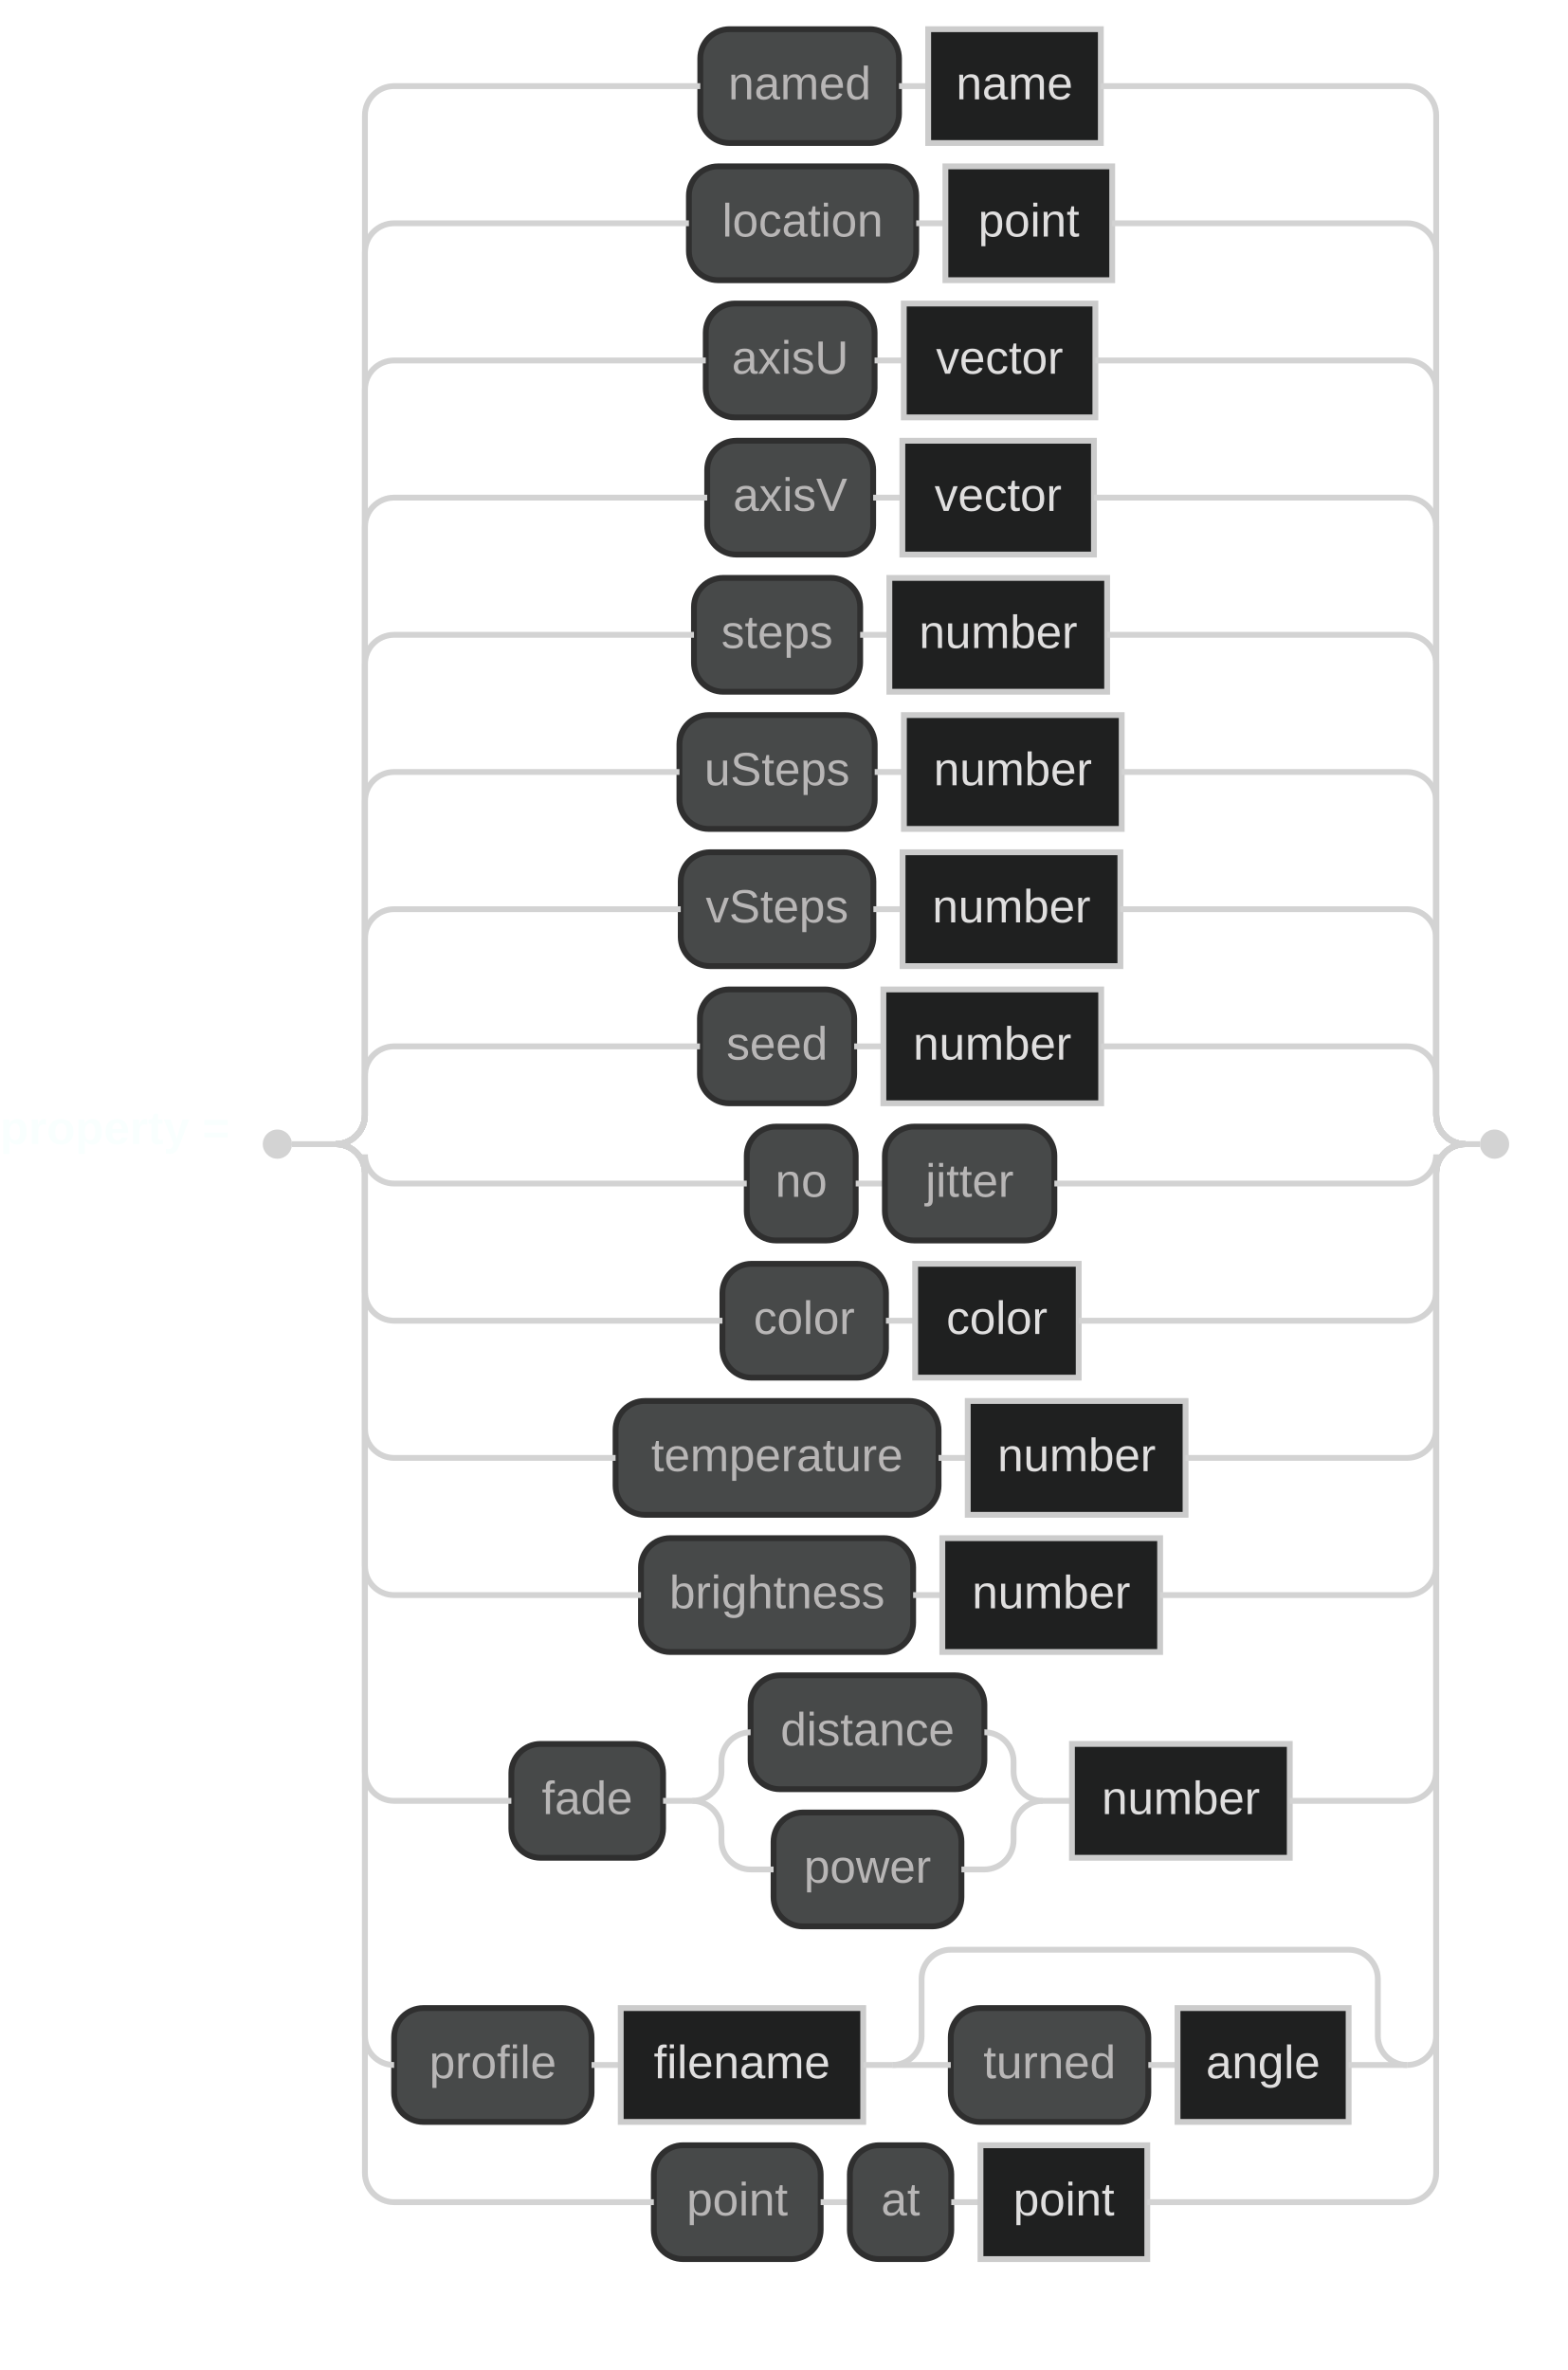
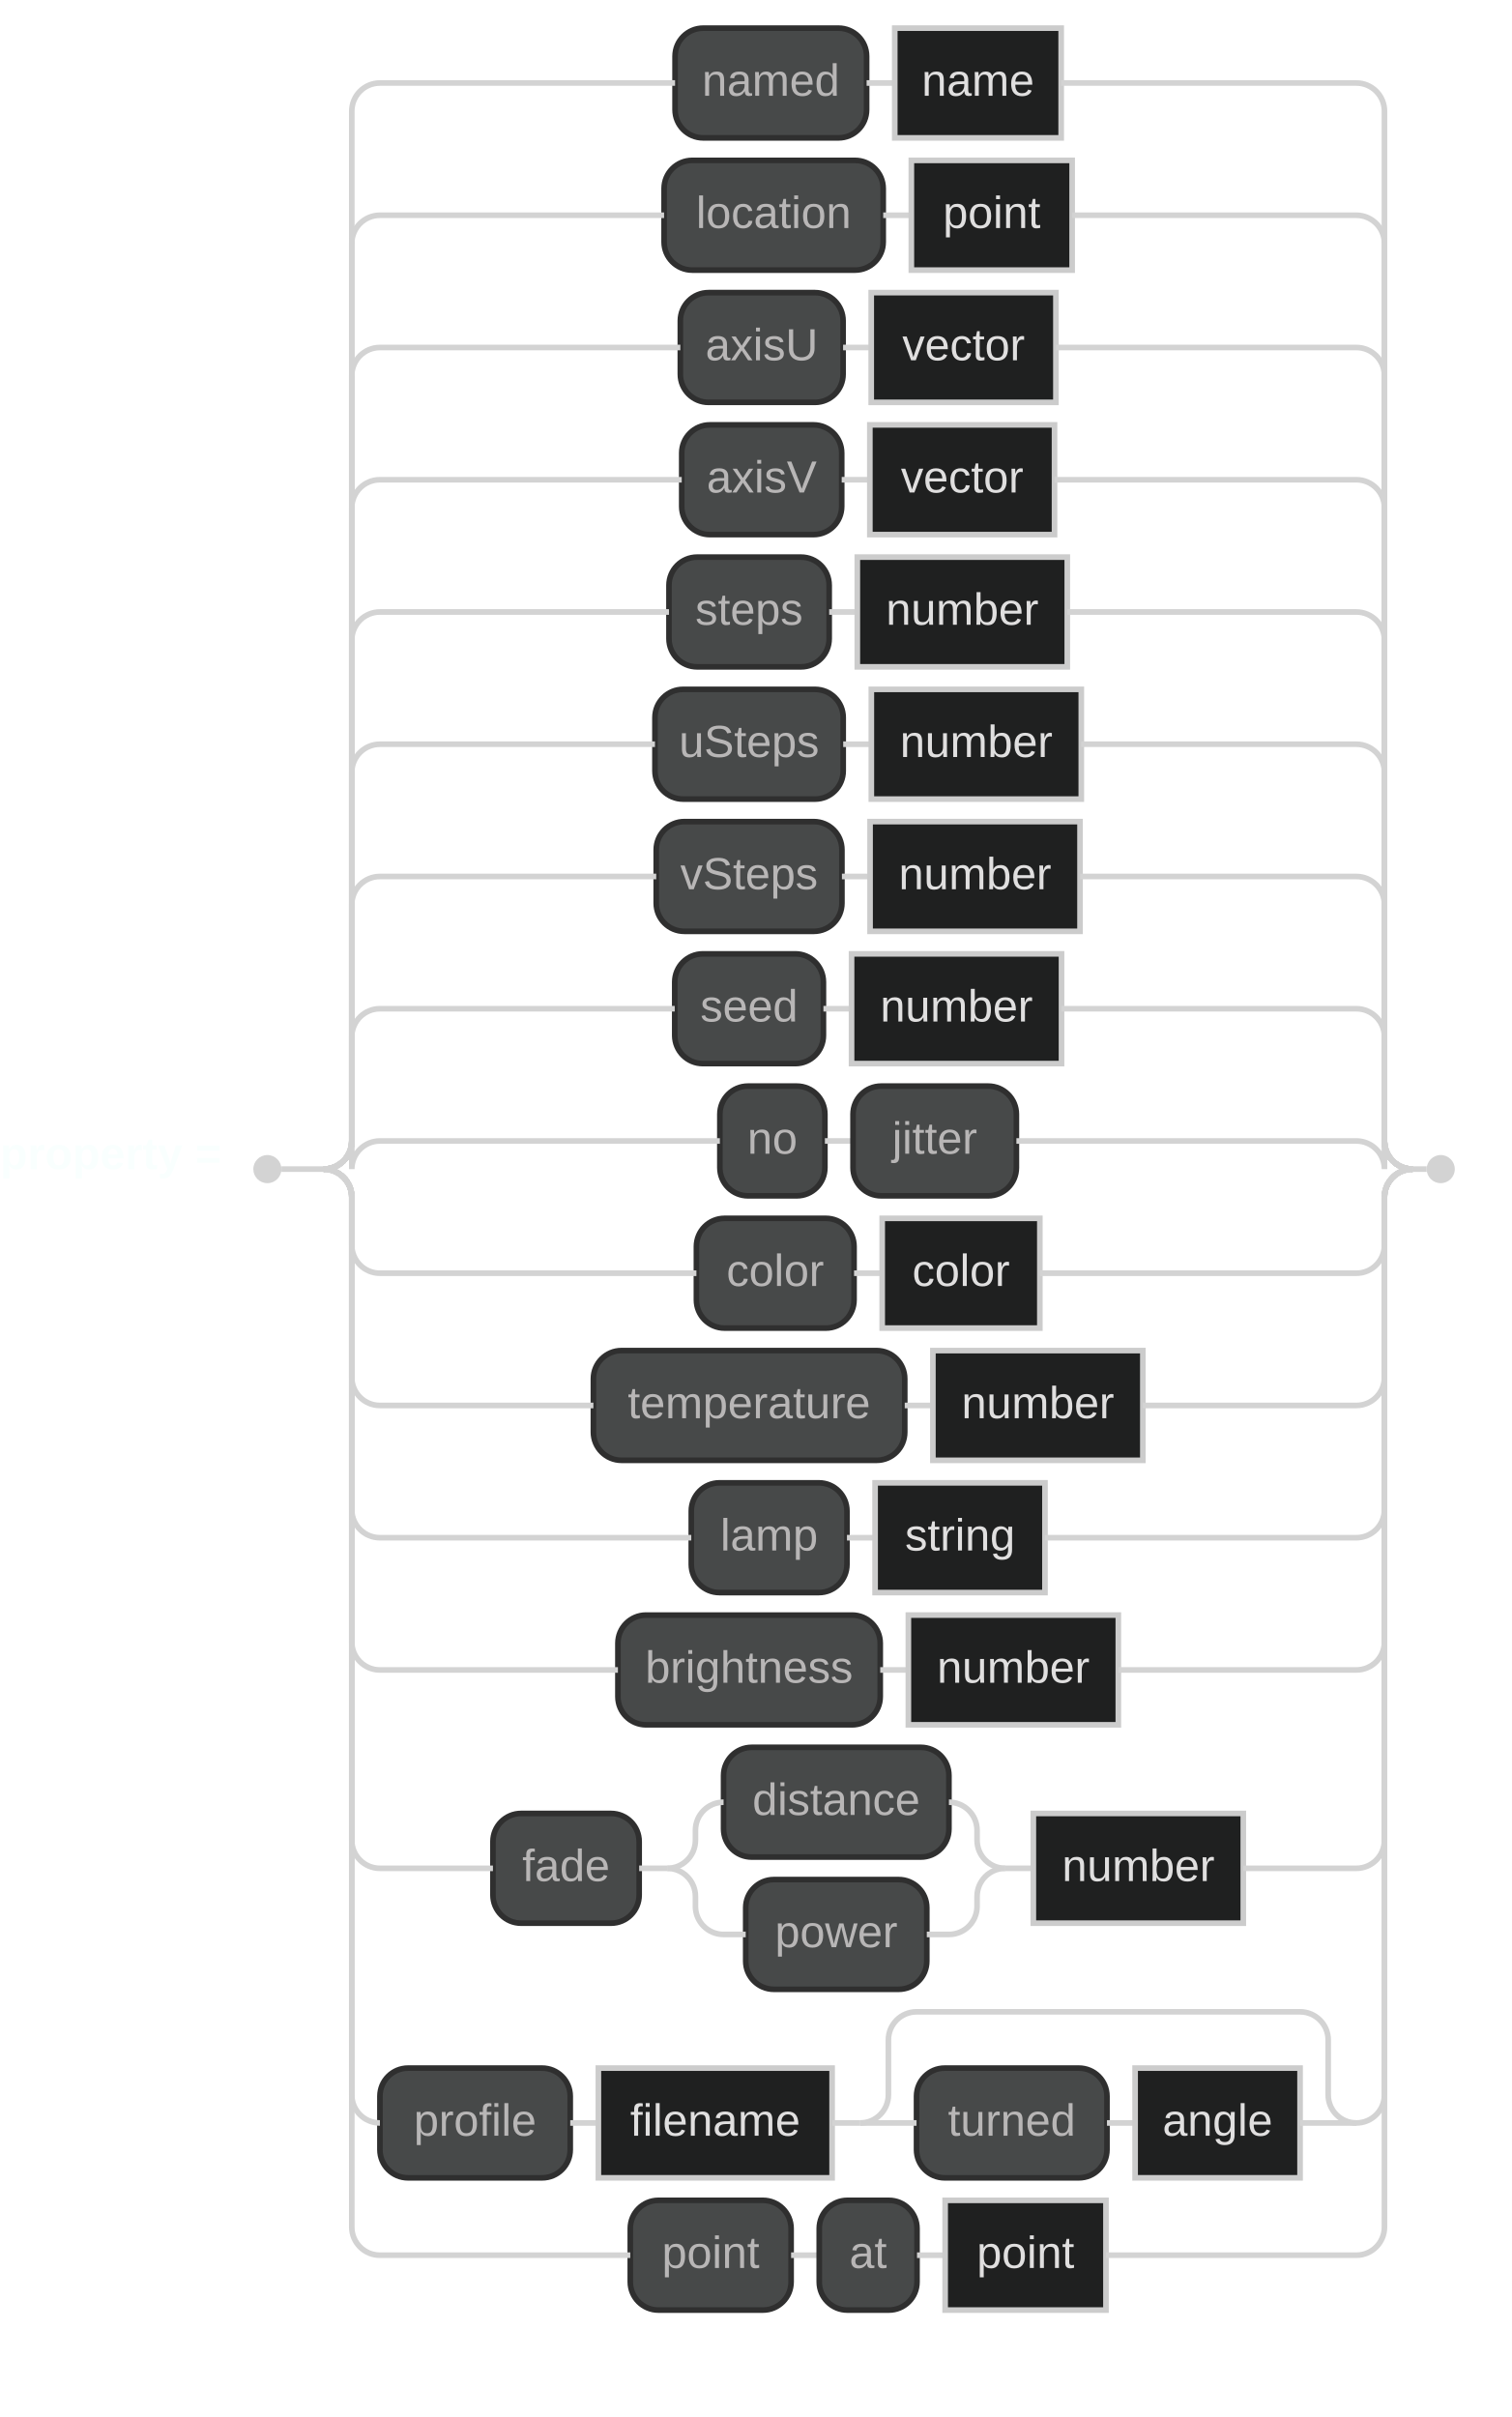
- <svg xmlns="http://www.w3.org/2000/svg" id="my-svg" width="100%" class="railroad-diagram" style="max-width: 537.062px; background-color: transparent;" viewBox="0 0 537.062 812" role="graphics-document document" aria-roledescription="railroadEbnf">
+ <svg xmlns="http://www.w3.org/2000/svg" id="my-svg" width="100%" class="railroad-diagram" style="max-width: 537.062px; background-color: transparent;" viewBox="0 0 537.062 859" role="graphics-document document" aria-roledescription="railroadEbnf">
  <style>#my-svg{font-family:"trebuchet ms",verdana,arial,sans-serif;font-size:16px;fill:#ccc;}@keyframes edge-animation-frame{from{stroke-dashoffset:0;}}@keyframes dash{to{stroke-dashoffset:0;}}#my-svg .edge-animation-slow{stroke-dasharray:9,5!important;stroke-dashoffset:900;animation:dash 50s linear infinite;stroke-linecap:round;}#my-svg .edge-animation-fast{stroke-dasharray:9,5!important;stroke-dashoffset:900;animation:dash 20s linear infinite;stroke-linecap:round;}#my-svg .error-icon{fill:#a44141;}#my-svg .error-text{fill:#ddd;stroke:#ddd;}#my-svg .edge-thickness-normal{stroke-width:1px;}#my-svg .edge-thickness-thick{stroke-width:3.5px;}#my-svg .edge-pattern-solid{stroke-dasharray:0;}#my-svg .edge-thickness-invisible{stroke-width:0;fill:none;}#my-svg .edge-pattern-dashed{stroke-dasharray:3;}#my-svg .edge-pattern-dotted{stroke-dasharray:2;}#my-svg .marker{fill:lightgrey;stroke:lightgrey;}#my-svg .marker.cross{stroke:lightgrey;}#my-svg svg{font-family:"trebuchet ms",verdana,arial,sans-serif;font-size:16px;}#my-svg p{margin:0;}#my-svg .railroad-diagram{font-family:"trebuchet ms",verdana,arial,sans-serif;font-size:16px;}#my-svg .railroad-terminal rect{fill:hsl(180, 1.587%, 28.353%);stroke:hsl(180, 0%, 18.353%);stroke-width:2px;}#my-svg .railroad-terminal text{fill:rgb(183.848, 181.552, 181.552);font-family:"trebuchet ms",verdana,arial,sans-serif;font-size:16px;text-anchor:middle;dominant-baseline:middle;}#my-svg .railroad-nonterminal rect{fill:#1f2020;stroke:#cccccc;stroke-width:2px;}#my-svg .railroad-nonterminal text{fill:#e0dfdf;font-family:"trebuchet ms",verdana,arial,sans-serif;font-size:16px;text-anchor:middle;dominant-baseline:middle;}#my-svg .railroad-line{stroke:lightgrey;stroke-width:2px;fill:none;}#my-svg .railroad-start circle,#my-svg .railroad-end circle{fill:lightgrey;}#my-svg .railroad-comment ellipse{fill:#181818;stroke:hsl(20, 0%, 2.353%);stroke-width:2px;}#my-svg .railroad-comment text{fill:rgb(223, 223.667, 224);font-style:italic;font-family:"trebuchet ms",verdana,arial,sans-serif;font-size:16px;text-anchor:middle;dominant-baseline:middle;}#my-svg .railroad-special rect{fill:hsl(20, 1.587%, 12.353%);stroke:hsl(20, 0%, 2.353%);stroke-width:2px;stroke-dasharray:5,3;}#my-svg .railroad-special text{fill:#e0dfdf;font-family:"trebuchet ms",verdana,arial,sans-serif;font-size:16px;text-anchor:middle;dominant-baseline:middle;}#my-svg .railroad-rule-name{font-weight:bold;fill:#F9FFFE;font-family:"trebuchet ms",verdana,arial,sans-serif;font-size:16px;}#my-svg .node .neo-node{stroke:#ccc;}#my-svg [data-look="neo"].node rect,#my-svg [data-look="neo"].cluster rect,#my-svg [data-look="neo"].node polygon{stroke:url(#my-svg-gradient);filter:drop-shadow( 1px 2px 2px rgba(185,185,185,1));}#my-svg [data-look="neo"].swimlane.cluster rect{filter:none;}#my-svg [data-look="neo"].node path{stroke:url(#my-svg-gradient);stroke-width:1px;}#my-svg [data-look="neo"].node .outer-path{filter:drop-shadow( 1px 2px 2px rgba(185,185,185,1));}#my-svg [data-look="neo"].node .neo-line path{stroke:#ccc;filter:none;}#my-svg [data-look="neo"].node circle{stroke:url(#my-svg-gradient);filter:drop-shadow( 1px 2px 2px rgba(185,185,185,1));}#my-svg [data-look="neo"].node circle .state-start{fill:#000000;}#my-svg [data-look="neo"].icon-shape .icon{fill:url(#my-svg-gradient);filter:drop-shadow( 1px 2px 2px rgba(185,185,185,1));}#my-svg [data-look="neo"].icon-shape .icon-neo path{stroke:url(#my-svg-gradient);filter:drop-shadow( 1px 2px 2px rgba(185,185,185,1));}#my-svg :root{--mermaid-font-family:"trebuchet ms",verdana,arial,sans-serif;}</style>
  <g />
  <g class="railroad-rule" transform="translate(0, 10)">
    <g transform="translate(115.0312, 0)">
      <g class="railroad-choice">
        <g class="railroad-sequence" transform="translate(124.8984, 0)">
          <g class="railroad-terminal" transform="translate(0, 0)">
            <rect x="0" y="0" width="68.078" height="39" rx="10" ry="10" />
            <text x="34.039" y="19.5">named</text>
          </g>
          <path class="railroad-line" d="M 68.078 19.5 L 78.078 19.5" />
          <g class="railroad-nonterminal" transform="translate(78.07812, 0)">
            <rect x="0" y="0" width="59.156" height="39" />
            <text x="29.578" y="19.5">name</text>
          </g>
        </g>
-         <path class="railroad-line" d="M 0 382 A 10 10 0 0 0 10 372 L 10 29.5 A 10 10 0 0 1 20 19.5 L 124.898 19.5" />
-         <path class="railroad-line" d="M 262.133 19.5 L 367.031 19.5 A 10 10 0 0 1 377.031 29.5 L 377.031 372 A 10 10 0 0 0 387.031 382" />
+         <path class="railroad-line" d="M 0 405.5 A 10 10 0 0 0 10 395.5 L 10 29.5 A 10 10 0 0 1 20 19.5 L 124.898 19.5" />
+         <path class="railroad-line" d="M 262.133 19.5 L 367.031 19.5 A 10 10 0 0 1 377.031 29.5 L 377.031 395.5 A 10 10 0 0 0 387.031 405.5" />
        <g class="railroad-sequence" transform="translate(121, 47)">
          <g class="railroad-terminal" transform="translate(0, 0)">
            <rect x="0" y="0" width="77.875" height="39" rx="10" ry="10" />
            <text x="38.938" y="19.5">location</text>
          </g>
          <path class="railroad-line" d="M 77.875 19.5 L 87.875 19.5" />
          <g class="railroad-nonterminal" transform="translate(87.875, 0)">
            <rect x="0" y="0" width="57.156" height="39" />
            <text x="28.578" y="19.5">point</text>
          </g>
        </g>
-         <path class="railroad-line" d="M 0 382 A 10 10 0 0 0 10 372 L 10 76.5 A 10 10 0 0 1 20 66.5 L 121 66.5" />
-         <path class="railroad-line" d="M 266.031 66.5 L 367.031 66.5 A 10 10 0 0 1 377.031 76.5 L 377.031 372 A 10 10 0 0 0 387.031 382" />
+         <path class="railroad-line" d="M 0 405.5 A 10 10 0 0 0 10 395.5 L 10 76.5 A 10 10 0 0 1 20 66.5 L 121 66.5" />
+         <path class="railroad-line" d="M 266.031 66.5 L 367.031 66.5 A 10 10 0 0 1 377.031 76.5 L 377.031 395.5 A 10 10 0 0 0 387.031 405.5" />
        <g class="railroad-sequence" transform="translate(126.7734, 94)">
          <g class="railroad-terminal" transform="translate(0, 0)">
            <rect x="0" y="0" width="57.844" height="39" rx="10" ry="10" />
            <text x="28.922" y="19.5">axisU</text>
          </g>
          <path class="railroad-line" d="M 57.844 19.5 L 67.844 19.5" />
          <g class="railroad-nonterminal" transform="translate(67.84375, 0)">
            <rect x="0" y="0" width="65.641" height="39" />
            <text x="32.82" y="19.5">vector</text>
          </g>
        </g>
-         <path class="railroad-line" d="M 0 382 A 10 10 0 0 0 10 372 L 10 123.5 A 10 10 0 0 1 20 113.5 L 126.773 113.5" />
-         <path class="railroad-line" d="M 260.258 113.5 L 367.031 113.5 A 10 10 0 0 1 377.031 123.5 L 377.031 372 A 10 10 0 0 0 387.031 382" />
+         <path class="railroad-line" d="M 0 405.5 A 10 10 0 0 0 10 395.5 L 10 123.5 A 10 10 0 0 1 20 113.5 L 126.773 113.5" />
+         <path class="railroad-line" d="M 260.258 113.5 L 367.031 113.5 A 10 10 0 0 1 377.031 123.5 L 377.031 395.5 A 10 10 0 0 0 387.031 405.5" />
        <g class="railroad-sequence" transform="translate(127.2656, 141)">
          <g class="railroad-terminal" transform="translate(0, 0)">
            <rect x="0" y="0" width="56.859" height="39" rx="10" ry="10" />
            <text x="28.43" y="19.5">axisV</text>
          </g>
          <path class="railroad-line" d="M 56.859 19.5 L 66.859 19.5" />
          <g class="railroad-nonterminal" transform="translate(66.85938, 0)">
            <rect x="0" y="0" width="65.641" height="39" />
            <text x="32.82" y="19.5">vector</text>
          </g>
        </g>
-         <path class="railroad-line" d="M 0 382 A 10 10 0 0 0 10 372 L 10 170.5 A 10 10 0 0 1 20 160.5 L 127.266 160.5" />
-         <path class="railroad-line" d="M 259.766 160.5 L 367.031 160.5 A 10 10 0 0 1 377.031 170.5 L 377.031 372 A 10 10 0 0 0 387.031 382" />
+         <path class="railroad-line" d="M 0 405.5 A 10 10 0 0 0 10 395.5 L 10 170.5 A 10 10 0 0 1 20 160.5 L 127.266 160.5" />
+         <path class="railroad-line" d="M 259.766 160.5 L 367.031 160.5 A 10 10 0 0 1 377.031 170.5 L 377.031 395.5 A 10 10 0 0 0 387.031 405.5" />
        <g class="railroad-sequence" transform="translate(122.7344, 188)">
          <g class="railroad-terminal" transform="translate(0, 0)">
            <rect x="0" y="0" width="56.938" height="39" rx="10" ry="10" />
            <text x="28.469" y="19.5">steps</text>
          </g>
          <path class="railroad-line" d="M 56.938 19.5 L 66.938 19.5" />
          <g class="railroad-nonterminal" transform="translate(66.9375, 0)">
            <rect x="0" y="0" width="74.625" height="39" />
            <text x="37.312" y="19.5">number</text>
          </g>
        </g>
-         <path class="railroad-line" d="M 0 382 A 10 10 0 0 0 10 372 L 10 217.5 A 10 10 0 0 1 20 207.5 L 122.734 207.5" />
-         <path class="railroad-line" d="M 264.297 207.5 L 367.031 207.5 A 10 10 0 0 1 377.031 217.5 L 377.031 372 A 10 10 0 0 0 387.031 382" />
+         <path class="railroad-line" d="M 0 405.5 A 10 10 0 0 0 10 395.5 L 10 217.5 A 10 10 0 0 1 20 207.5 L 122.734 207.5" />
+         <path class="railroad-line" d="M 264.297 207.5 L 367.031 207.5 A 10 10 0 0 1 377.031 217.5 L 377.031 395.5 A 10 10 0 0 0 387.031 405.5" />
        <g class="railroad-sequence" transform="translate(117.75, 235)">
          <g class="railroad-terminal" transform="translate(0, 0)">
            <rect x="0" y="0" width="66.906" height="39" rx="10" ry="10" />
            <text x="33.453" y="19.5">uSteps</text>
          </g>
          <path class="railroad-line" d="M 66.906 19.5 L 76.906 19.5" />
          <g class="railroad-nonterminal" transform="translate(76.90625, 0)">
            <rect x="0" y="0" width="74.625" height="39" />
            <text x="37.312" y="19.5">number</text>
          </g>
        </g>
-         <path class="railroad-line" d="M 0 382 A 10 10 0 0 0 10 372 L 10 264.5 A 10 10 0 0 1 20 254.5 L 117.75 254.5" />
-         <path class="railroad-line" d="M 269.281 254.5 L 367.031 254.5 A 10 10 0 0 1 377.031 264.5 L 377.031 372 A 10 10 0 0 0 387.031 382" />
+         <path class="railroad-line" d="M 0 405.5 A 10 10 0 0 0 10 395.5 L 10 264.5 A 10 10 0 0 1 20 254.5 L 117.75 254.5" />
+         <path class="railroad-line" d="M 269.281 254.5 L 367.031 254.5 A 10 10 0 0 1 377.031 264.5 L 377.031 395.5 A 10 10 0 0 0 387.031 405.5" />
        <g class="railroad-sequence" transform="translate(118.2031, 282)">
          <g class="railroad-terminal" transform="translate(0, 0)">
            <rect x="0" y="0" width="66" height="39" rx="10" ry="10" />
            <text x="33" y="19.5">vSteps</text>
          </g>
          <path class="railroad-line" d="M 66 19.5 L 76 19.5" />
          <g class="railroad-nonterminal" transform="translate(76, 0)">
            <rect x="0" y="0" width="74.625" height="39" />
            <text x="37.312" y="19.5">number</text>
          </g>
        </g>
-         <path class="railroad-line" d="M 0 382 A 10 10 0 0 0 10 372 L 10 311.5 A 10 10 0 0 1 20 301.5 L 118.203 301.5" />
-         <path class="railroad-line" d="M 268.828 301.5 L 367.031 301.5 A 10 10 0 0 1 377.031 311.5 L 377.031 372 A 10 10 0 0 0 387.031 382" />
+         <path class="railroad-line" d="M 0 405.5 A 10 10 0 0 0 10 395.5 L 10 311.5 A 10 10 0 0 1 20 301.5 L 118.203 301.5" />
+         <path class="railroad-line" d="M 268.828 301.5 L 367.031 301.5 A 10 10 0 0 1 377.031 311.5 L 377.031 395.5 A 10 10 0 0 0 387.031 405.5" />
        <g class="railroad-sequence" transform="translate(124.7812, 329)">
          <g class="railroad-terminal" transform="translate(0, 0)">
            <rect x="0" y="0" width="52.844" height="39" rx="10" ry="10" />
            <text x="26.422" y="19.5">seed</text>
          </g>
          <path class="railroad-line" d="M 52.844 19.5 L 62.844 19.5" />
          <g class="railroad-nonterminal" transform="translate(62.84375, 0)">
            <rect x="0" y="0" width="74.625" height="39" />
            <text x="37.312" y="19.5">number</text>
          </g>
        </g>
-         <path class="railroad-line" d="M 0 382 A 10 10 0 0 0 10 372 L 10 358.5 A 10 10 0 0 1 20 348.5 L 124.781 348.5" />
-         <path class="railroad-line" d="M 262.25 348.5 L 367.031 348.5 A 10 10 0 0 1 377.031 358.5 L 377.031 372 A 10 10 0 0 0 387.031 382" />
+         <path class="railroad-line" d="M 0 405.5 A 10 10 0 0 0 10 395.5 L 10 358.5 A 10 10 0 0 1 20 348.5 L 124.781 348.5" />
+         <path class="railroad-line" d="M 262.25 348.5 L 367.031 348.5 A 10 10 0 0 1 377.031 358.5 L 377.031 395.5 A 10 10 0 0 0 387.031 405.5" />
        <g class="railroad-sequence" transform="translate(140.8203, 376)">
          <g class="railroad-terminal" transform="translate(0, 0)">
            <rect x="0" y="0" width="37.328" height="39" rx="10" ry="10" />
            <text x="18.664" y="19.5">no</text>
          </g>
          <path class="railroad-line" d="M 37.328 19.5 L 47.328 19.5" />
          <g class="railroad-terminal" transform="translate(47.32812, 0)">
            <rect x="0" y="0" width="58.062" height="39" rx="10" ry="10" />
            <text x="29.031" y="19.5">jitter</text>
          </g>
        </g>
-         <path class="railroad-line" d="M 0 382 A 10 10 0 0 1 10 392 L 10 385.5 A 10 10 0 0 0 20 395.5 L 140.82 395.5" />
-         <path class="railroad-line" d="M 246.211 395.5 L 367.031 395.5 A 10 10 0 0 0 377.031 385.5 L 377.031 392 A 10 10 0 0 1 387.031 382" />
+         <path class="railroad-line" d="M 0 405.5 A 10 10 0 0 0 10 395.5 L 10 405.5 A 10 10 0 0 1 20 395.5 L 140.82 395.5" />
+         <path class="railroad-line" d="M 246.211 395.5 L 367.031 395.5 A 10 10 0 0 1 377.031 405.5 L 377.031 395.5 A 10 10 0 0 0 387.031 405.5" />
        <g class="railroad-sequence" transform="translate(132.4844, 423)">
          <g class="railroad-terminal" transform="translate(0, 0)">
            <rect x="0" y="0" width="56.031" height="39" rx="10" ry="10" />
            <text x="28.016" y="19.5">color</text>
          </g>
          <path class="railroad-line" d="M 56.031 19.5 L 66.031 19.5" />
          <g class="railroad-nonterminal" transform="translate(66.03125, 0)">
            <rect x="0" y="0" width="56.031" height="39" />
            <text x="28.016" y="19.5">color</text>
          </g>
        </g>
-         <path class="railroad-line" d="M 0 382 A 10 10 0 0 1 10 392 L 10 432.5 A 10 10 0 0 0 20 442.5 L 132.484 442.5" />
-         <path class="railroad-line" d="M 254.547 442.5 L 367.031 442.5 A 10 10 0 0 0 377.031 432.5 L 377.031 392 A 10 10 0 0 1 387.031 382" />
+         <path class="railroad-line" d="M 0 405.5 A 10 10 0 0 1 10 415.5 L 10 432.5 A 10 10 0 0 0 20 442.5 L 132.484 442.5" />
+         <path class="railroad-line" d="M 254.547 442.5 L 367.031 442.5 A 10 10 0 0 0 377.031 432.5 L 377.031 415.5 A 10 10 0 0 1 387.031 405.5" />
        <g class="railroad-sequence" transform="translate(95.875, 470)">
          <g class="railroad-terminal" transform="translate(0, 0)">
            <rect x="0" y="0" width="110.656" height="39" rx="10" ry="10" />
            <text x="55.328" y="19.5">temperature</text>
          </g>
          <path class="railroad-line" d="M 110.656 19.5 L 120.656 19.5" />
          <g class="railroad-nonterminal" transform="translate(120.6562, 0)">
            <rect x="0" y="0" width="74.625" height="39" />
            <text x="37.312" y="19.5">number</text>
          </g>
        </g>
-         <path class="railroad-line" d="M 0 382 A 10 10 0 0 1 10 392 L 10 479.5 A 10 10 0 0 0 20 489.5 L 95.875 489.5" />
-         <path class="railroad-line" d="M 291.156 489.5 L 367.031 489.5 A 10 10 0 0 0 377.031 479.5 L 377.031 392 A 10 10 0 0 1 387.031 382" />
-         <g class="railroad-sequence" transform="translate(104.5859, 517)">
+         <path class="railroad-line" d="M 0 405.5 A 10 10 0 0 1 10 415.5 L 10 479.5 A 10 10 0 0 0 20 489.5 L 95.875 489.5" />
+         <path class="railroad-line" d="M 291.156 489.5 L 367.031 489.5 A 10 10 0 0 0 377.031 479.5 L 377.031 415.5 A 10 10 0 0 1 387.031 405.5" />
+         <g class="railroad-sequence" transform="translate(130.6641, 517)">
+           <g class="railroad-terminal" transform="translate(0, 0)">
+             <rect x="0" y="0" width="55.328" height="39" rx="10" ry="10" />
+             <text x="27.664" y="19.5">lamp</text>
+           </g>
+           <path class="railroad-line" d="M 55.328 19.5 L 65.328 19.5" />
+           <g class="railroad-nonterminal" transform="translate(65.32812, 0)">
+             <rect x="0" y="0" width="60.375" height="39" />
+             <text x="30.188" y="19.5">string</text>
+           </g>
+         </g>
+         <path class="railroad-line" d="M 0 405.5 A 10 10 0 0 1 10 415.5 L 10 526.5 A 10 10 0 0 0 20 536.5 L 130.664 536.5" />
+         <path class="railroad-line" d="M 256.367 536.5 L 367.031 536.5 A 10 10 0 0 0 377.031 526.5 L 377.031 415.5 A 10 10 0 0 1 387.031 405.5" />
+         <g class="railroad-sequence" transform="translate(104.5859, 564)">
          <g class="railroad-terminal" transform="translate(0, 0)">
            <rect x="0" y="0" width="93.234" height="39" rx="10" ry="10" />
            <text x="46.617" y="19.5">brightness</text>
          </g>
          <path class="railroad-line" d="M 93.234 19.5 L 103.234 19.5" />
          <g class="railroad-nonterminal" transform="translate(103.2344, 0)">
            <rect x="0" y="0" width="74.625" height="39" />
            <text x="37.312" y="19.5">number</text>
          </g>
        </g>
-         <path class="railroad-line" d="M 0 382 A 10 10 0 0 1 10 392 L 10 526.5 A 10 10 0 0 0 20 536.5 L 104.586 536.5" />
-         <path class="railroad-line" d="M 282.445 536.5 L 367.031 536.5 A 10 10 0 0 0 377.031 526.5 L 377.031 392 A 10 10 0 0 1 387.031 382" />
-         <g class="railroad-sequence" transform="translate(60.17188, 564)">
+         <path class="railroad-line" d="M 0 405.5 A 10 10 0 0 1 10 415.5 L 10 573.5 A 10 10 0 0 0 20 583.5 L 104.586 583.5" />
+         <path class="railroad-line" d="M 282.445 583.5 L 367.031 583.5 A 10 10 0 0 0 377.031 573.5 L 377.031 415.5 A 10 10 0 0 1 387.031 405.5" />
+         <g class="railroad-sequence" transform="translate(60.17188, 611)">
          <g class="railroad-terminal" transform="translate(0, 23.5)">
            <rect x="0" y="0" width="51.969" height="39" rx="10" ry="10" />
            <text x="25.984" y="19.5">fade</text>
          </g>
          <path class="railroad-line" d="M 51.969 43 L 61.969 43" />
          <g class="railroad-choice" transform="translate(61.96875, 0)">
            <g class="railroad-terminal" transform="translate(20, 0)">
              <rect x="0" y="0" width="80.094" height="39" rx="10" ry="10" />
              <text x="40.047" y="19.5">distance</text>
            </g>
            <path class="railroad-line" d="M 0 43 A 10 10 0 0 0 10 33 L 10 29.5 A 10 10 0 0 1 20 19.5 L 20 19.5" />
            <path class="railroad-line" d="M 100.094 19.5 L 100.094 19.5 A 10 10 0 0 1 110.094 29.5 L 110.094 33 A 10 10 0 0 0 120.094 43" />
            <g class="railroad-terminal" transform="translate(27.86719, 47)">
              <rect x="0" y="0" width="64.359" height="39" rx="10" ry="10" />
              <text x="32.18" y="19.5">power</text>
            </g>
            <path class="railroad-line" d="M 0 43 A 10 10 0 0 1 10 53 L 10 56.5 A 10 10 0 0 0 20 66.5 L 27.867 66.5" />
            <path class="railroad-line" d="M 92.227 66.5 L 100.094 66.5 A 10 10 0 0 0 110.094 56.5 L 110.094 53 A 10 10 0 0 1 120.094 43" />
          </g>
          <path class="railroad-line" d="M 182.062 43 L 192.062 43" />
          <g class="railroad-nonterminal" transform="translate(192.0625, 23.5)">
            <rect x="0" y="0" width="74.625" height="39" />
            <text x="37.312" y="19.5">number</text>
          </g>
        </g>
-         <path class="railroad-line" d="M 0 382 A 10 10 0 0 1 10 392 L 10 597 A 10 10 0 0 0 20 607 L 60.172 607" />
-         <path class="railroad-line" d="M 326.859 607 L 367.031 607 A 10 10 0 0 0 377.031 597 L 377.031 392 A 10 10 0 0 1 387.031 382" />
-         <g class="railroad-sequence" transform="translate(20, 658)">
+         <path class="railroad-line" d="M 0 405.5 A 10 10 0 0 1 10 415.5 L 10 644 A 10 10 0 0 0 20 654 L 60.172 654" />
+         <path class="railroad-line" d="M 326.859 654 L 367.031 654 A 10 10 0 0 0 377.031 644 L 377.031 415.5 A 10 10 0 0 1 387.031 405.5" />
+         <g class="railroad-sequence" transform="translate(20, 705)">
          <g class="railroad-terminal" transform="translate(0, 20)">
            <rect x="0" y="0" width="67.641" height="39" rx="10" ry="10" />
            <text x="33.82" y="19.5">profile</text>
          </g>
          <path class="railroad-line" d="M 67.641 39.5 L 77.641 39.5" />
          <g class="railroad-nonterminal" transform="translate(77.64062, 20)">
            <rect x="0" y="0" width="83.078" height="39" />
            <text x="41.539" y="19.5">filename</text>
          </g>
          <path class="railroad-line" d="M 160.719 39.5 L 170.719 39.5" />
          <g class="railroad-optional" transform="translate(170.7188, 0)">
            <g class="railroad-sequence" transform="translate(20, 20)">
              <g class="railroad-terminal" transform="translate(0, 0)">
                <rect x="0" y="0" width="67.688" height="39" rx="10" ry="10" />
                <text x="33.844" y="19.5">turned</text>
              </g>
              <path class="railroad-line" d="M 67.688 19.5 L 77.688 19.5" />
              <g class="railroad-nonterminal" transform="translate(77.6875, 0)">
                <rect x="0" y="0" width="58.625" height="39" />
                <text x="29.312" y="19.5">angle</text>
              </g>
            </g>
            <path class="railroad-line" d="M 0 39.5 L 20 39.5" />
            <path class="railroad-line" d="M 156.312 39.5 L 176.312 39.5" />
            <path class="railroad-line" d="M 0 39.5 A 10 10 0 0 0 10 29.5 L 10 10 A 10 10 0 0 1 20 0 L 156.312 0 A 10 10 0 0 1 166.312 10 L 166.312 29.5 A 10 10 0 0 0 176.312 39.5" />
          </g>
        </g>
-         <path class="railroad-line" d="M 0 382 A 10 10 0 0 1 10 392 L 10 687.5 A 10 10 0 0 0 20 697.5 L 20 697.5" />
-         <path class="railroad-line" d="M 367.031 697.5 L 367.031 697.5 A 10 10 0 0 0 377.031 687.5 L 377.031 392 A 10 10 0 0 1 387.031 382" />
-         <g class="railroad-sequence" transform="translate(108.9844, 725)">
+         <path class="railroad-line" d="M 0 405.5 A 10 10 0 0 1 10 415.5 L 10 734.5 A 10 10 0 0 0 20 744.5 L 20 744.5" />
+         <path class="railroad-line" d="M 367.031 744.5 L 367.031 744.5 A 10 10 0 0 0 377.031 734.5 L 377.031 415.5 A 10 10 0 0 1 387.031 405.5" />
+         <g class="railroad-sequence" transform="translate(108.9844, 772)">
          <g class="railroad-terminal" transform="translate(0, 0)">
            <rect x="0" y="0" width="57.156" height="39" rx="10" ry="10" />
            <text x="28.578" y="19.5">point</text>
          </g>
          <path class="railroad-line" d="M 57.156 19.5 L 67.156 19.5" />
          <g class="railroad-terminal" transform="translate(67.15625, 0)">
            <rect x="0" y="0" width="34.75" height="39" rx="10" ry="10" />
            <text x="17.375" y="19.5">at</text>
          </g>
          <path class="railroad-line" d="M 101.906 19.5 L 111.906 19.5" />
          <g class="railroad-nonterminal" transform="translate(111.9062, 0)">
            <rect x="0" y="0" width="57.156" height="39" />
            <text x="28.578" y="19.5">point</text>
          </g>
        </g>
-         <path class="railroad-line" d="M 0 382 A 10 10 0 0 1 10 392 L 10 734.5 A 10 10 0 0 0 20 744.5 L 108.984 744.5" />
-         <path class="railroad-line" d="M 278.047 744.5 L 367.031 744.5 A 10 10 0 0 0 377.031 734.5 L 377.031 392 A 10 10 0 0 1 387.031 382" />
+         <path class="railroad-line" d="M 0 405.5 A 10 10 0 0 1 10 415.5 L 10 781.5 A 10 10 0 0 0 20 791.5 L 108.984 791.5" />
+         <path class="railroad-line" d="M 278.047 791.5 L 367.031 791.5 A 10 10 0 0 0 377.031 781.5 L 377.031 415.5 A 10 10 0 0 1 387.031 405.5" />
      </g>
    </g>
    <g class="railroad-rule-name-group">
-       <text class="railroad-rule-name" x="0" y="382">property =</text>
+       <text class="railroad-rule-name" x="0" y="405.5">property =</text>
    </g>
    <g class="railroad-start">
-       <circle cx="95.031" cy="382" r="5" />
+       <circle cx="95.031" cy="405.5" r="5" />
    </g>
    <g class="railroad-end">
-       <circle cx="512.062" cy="382" r="5" />
-     </g>
-     <path class="railroad-line" d="M 100.031 382 L 115.031 382" />
-     <path class="railroad-line" d="M 502.062 382 L 507.062 382" />
+       <circle cx="512.062" cy="405.5" r="5" />
+     </g>
+     <path class="railroad-line" d="M 100.031 405.5 L 115.031 405.5" />
+     <path class="railroad-line" d="M 502.062 405.5 L 507.062 405.5" />
  </g>
</svg>
